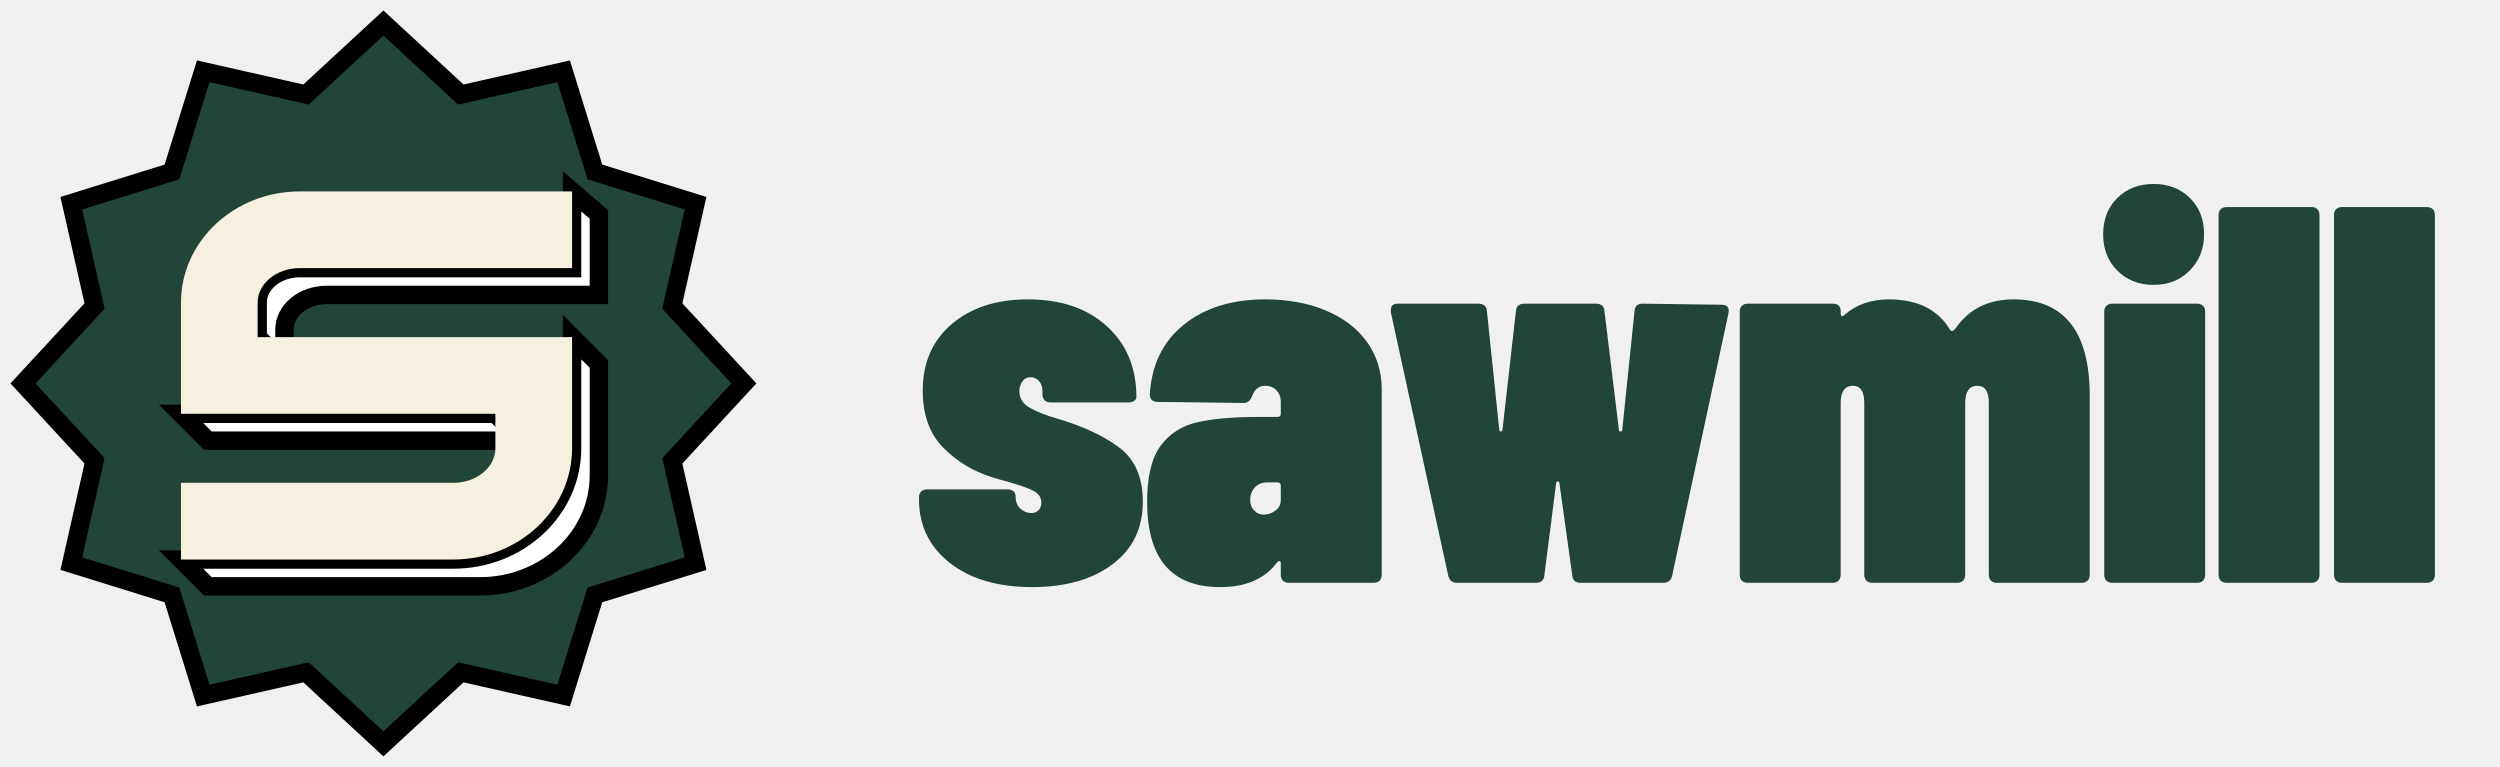
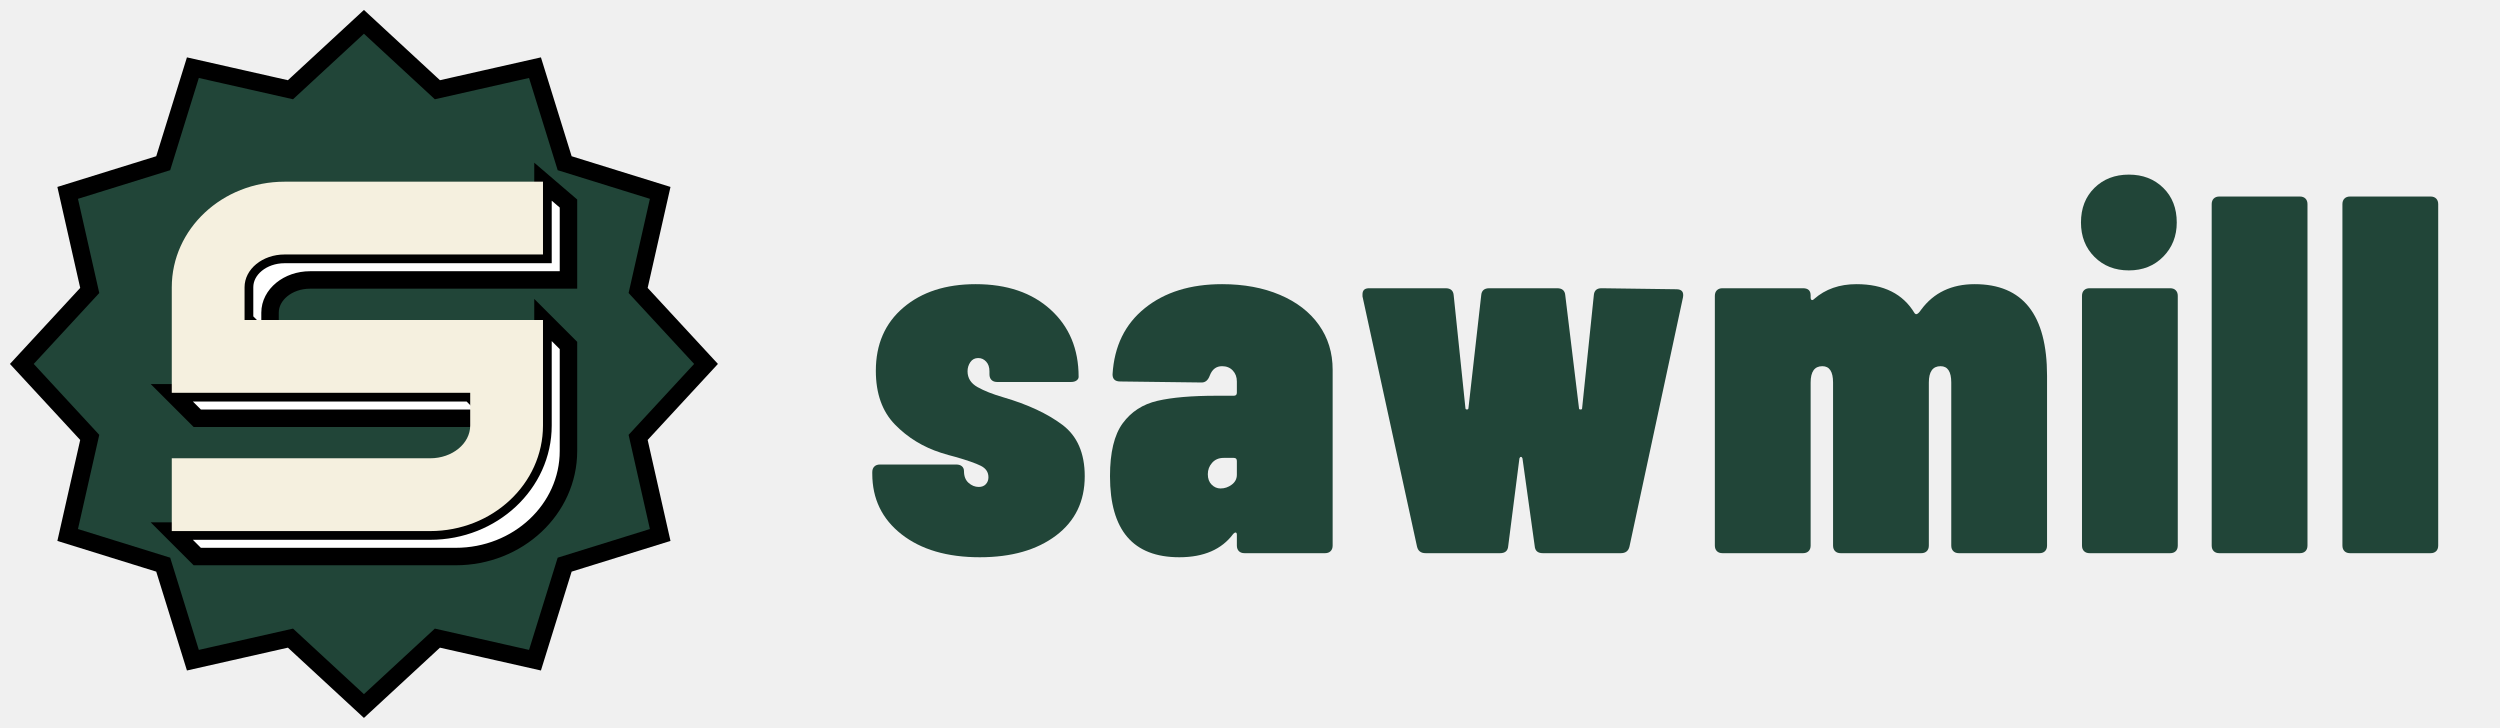
- <svg xmlns="http://www.w3.org/2000/svg" viewBox="0 0 326.01 100" role="img" aria-label="Sawmill">
+ <svg xmlns="http://www.w3.org/2000/svg" viewBox="0 0 343.47 100" role="img" aria-label="Sawmill">
  <path fill="#214538" stroke="#000000" stroke-width="2.4" stroke-linejoin="miter" d="M50 3L60.094 12.329L73.5 9.297L77.577 22.423L90.703 26.5L87.671 39.906L97 50L87.671 60.094L90.703 73.5L77.577 77.577L73.5 90.703L60.094 87.671L50 97L39.906 87.671L26.5 90.703L22.423 77.577L9.297 73.5L12.329 60.094L3 50L12.329 39.906L9.297 26.5L22.423 22.423L26.5 9.297L39.906 12.329Z" />
  <g transform="translate(-0.9 -1.0375)">
    <g fill="#ffffff">
      <path d="M75.5 26H40C31.44 26 24.5 32.492 24.5 40.5V55H65.5V59.5C65.5 61.985 63.038 64 60 64H24.5V74H60C68.56 74 75.5 67.508 75.5 59.5V45H34.5V40.5C34.5 38.015 36.962 36 40 36H75.5Z" transform="translate(3.5 3.5)" />
      <path stroke="#000000" stroke-width="2.4" stroke-linejoin="miter" d="M24.5 55H65.5L69 58.5H28Z M24.5 74H60C68.56 74 75.5 67.508 75.5 59.5V45L79 48.5V63C79 71.008 72.06 77.5 63.5 77.5H28Z M34.5 45V40.5C34.5 38.015 36.962 36 40 36H75.5V26L79 29V39.5H43.5C40.462 39.5 38 41.515 38 44V48.5Z" />
    </g>
    <path fill="#f5f0df" d="M75.5 26H40C31.44 26 24.5 32.492 24.5 40.5V55H65.5V59.5C65.5 61.985 63.038 64 60 64H24.5V74H60C68.56 74 75.5 67.508 75.5 59.5V45H34.5V40.5C34.5 38.015 36.962 36 40 36H75.5Z" />
  </g>
  <g fill="#214538">
    <path transform="translate(119.000,76) scale(0.07,-0.07)" d="M12 156V159Q12 166 16.0 170.0Q20 174 27 174H177Q184 174 188.0 170.5Q192 167 192 161Q192 146 201.0 138.0Q210 130 221 130Q230 130 235.0 135.5Q240 141 240 149Q240 164 225.0 171.5Q210 179 175 189Q163 192 147 197Q94 214 56.5 252.5Q19 291 19 358Q19 436 73.0 482.0Q127 528 215 528Q307 528 362.0 478.0Q417 428 417 346Q417 342 413.0 339.0Q409 336 402 336H257Q250 336 246.0 340.0Q242 344 242 351V357Q242 369 235.5 376.0Q229 383 220 383Q210 383 204.5 375.0Q199 367 199 357Q199 337 218.5 326.0Q238 315 269 306Q341 285 385.0 252.0Q429 219 429 151Q429 77 372.5 34.5Q316 -8 223 -8Q127 -8 69.5 37.0Q12 82 12 156Z" />
-     <path transform="translate(148.750,76) scale(0.07,-0.07)" d="M449 360V15Q449 8 445.0 4.0Q441 0 434 0H276Q269 0 265.0 4.0Q261 8 261 15V36Q261 40 259.0 40.5Q257 41 254 38Q220 -8 148 -8Q12 -8 12 151Q12 221 37.0 255.0Q62 289 105.0 299.0Q148 309 221 309H255Q261 309 261 315V337Q261 350 253.0 358.5Q245 367 232 367Q215 367 208 349Q203 335 192 335L32 337Q17 337 17 351Q22 434 80.5 481.0Q139 528 232 528Q296 528 345.5 507.0Q395 486 422.0 448.0Q449 410 449 360ZM261 154V181Q261 187 255 187H235Q221 187 212.5 177.5Q204 168 204 155Q204 142 211.5 134.5Q219 127 229 127Q241 127 251.0 134.5Q261 142 261 154Z" />
-     <path transform="translate(180.530,76) scale(0.07,-0.07)" d="M119 13 12 504V508Q12 520 25 520H175Q190 520 191 506L214 285Q214 282 217.0 282.0Q220 282 220 285L245 506Q246 520 261 520H394Q409 520 410 506L437 284Q437 282 440.0 282.0Q443 282 443 284L466 506Q467 520 481 520L628 518Q644 518 641 502L536 13Q533 0 519 0H366Q351 0 350 14L326 186Q325 189 323.0 189.0Q321 189 320 186L298 14Q297 0 282 0H136Q122 0 119 13Z" />
-     <path transform="translate(225.330,76) scale(0.07,-0.07)" d="M674 348V15Q674 8 670.0 4.0Q666 0 659 0H501Q494 0 490.0 4.0Q486 8 486 15V335Q486 367 465 367Q442 367 442 335V15Q442 8 438.0 4.0Q434 0 427 0H269Q262 0 258.0 4.0Q254 8 254 15V335Q254 367 233 367Q210 367 210 335V15Q210 8 206.0 4.0Q202 0 195 0H37Q30 0 26.0 4.0Q22 8 22 15V505Q22 512 26.0 516.0Q30 520 37 520H195Q210 520 210 506V502Q210 498 212.0 497.0Q214 496 217 499Q250 528 300 528Q380 528 414 471Q416 469 417 469Q421 469 427 478Q464 528 532 528Q674 528 674 348Z" />
-     <path transform="translate(273.000,76) scale(0.07,-0.07)" d="M18 649Q18 691 44.5 717.0Q71 743 112 743Q153 743 179.5 717.0Q206 691 206 649Q206 609 179.5 582.0Q153 555 112 555Q71 555 44.5 581.5Q18 608 18 649ZM20 15V505Q20 512 24.0 516.0Q28 520 35 520H193Q200 520 204.0 516.0Q208 512 208 505V15Q208 8 204.0 4.0Q200 0 193 0H35Q28 0 24.0 4.0Q20 8 20 15Z" />
-     <path transform="translate(287.910,76) scale(0.07,-0.07)" d="M20 15V685Q20 692 24.0 696.0Q28 700 35 700H193Q200 700 204.0 696.0Q208 692 208 685V15Q208 8 204.0 4.0Q200 0 193 0H35Q28 0 24.0 4.0Q20 8 20 15Z" />
-     <path transform="translate(302.960,76) scale(0.07,-0.07)" d="M20 15V685Q20 692 24.0 696.0Q28 700 35 700H193Q200 700 204.0 696.0Q208 692 208 685V15Q208 8 204.0 4.0Q200 0 193 0H35Q28 0 24.0 4.0Q20 8 20 15Z" />
+     <path transform="translate(151.660,76) scale(0.07,-0.07)" d="M449 360V15Q449 8 445.0 4.0Q441 0 434 0H276Q269 0 265.0 4.0Q261 8 261 15V36Q261 40 259.0 40.5Q257 41 254 38Q220 -8 148 -8Q12 -8 12 151Q12 221 37.0 255.0Q62 289 105.0 299.0Q148 309 221 309H255Q261 309 261 315V337Q261 350 253.0 358.5Q245 367 232 367Q215 367 208 349Q203 335 192 335L32 337Q17 337 17 351Q22 434 80.5 481.0Q139 528 232 528Q296 528 345.5 507.0Q395 486 422.0 448.0Q449 410 449 360ZM261 154V181Q261 187 255 187H235Q221 187 212.5 177.5Q204 168 204 155Q204 142 211.5 134.5Q219 127 229 127Q241 127 251.0 134.5Q261 142 261 154Z" />
+     <path transform="translate(186.350,76) scale(0.07,-0.07)" d="M119 13 12 504V508Q12 520 25 520H175Q190 520 191 506L214 285Q214 282 217.0 282.0Q220 282 220 285L245 506Q246 520 261 520H394Q409 520 410 506L437 284Q437 282 440.0 282.0Q443 282 443 284L466 506Q467 520 481 520L628 518Q644 518 641 502L536 13Q533 0 519 0H366Q351 0 350 14L326 186Q325 189 323.0 189.0Q321 189 320 186L298 14Q297 0 282 0H136Q122 0 119 13Z" />
+     <path transform="translate(234.060,76) scale(0.07,-0.07)" d="M674 348V15Q674 8 670.0 4.0Q666 0 659 0H501Q494 0 490.0 4.0Q486 8 486 15V335Q486 367 465 367Q442 367 442 335V15Q442 8 438.0 4.0Q434 0 427 0H269Q262 0 258.0 4.0Q254 8 254 15V335Q254 367 233 367Q210 367 210 335V15Q210 8 206.0 4.0Q202 0 195 0H37Q30 0 26.0 4.0Q22 8 22 15V505Q22 512 26.0 516.0Q30 520 37 520H195Q210 520 210 506V502Q210 498 212.0 497.0Q214 496 217 499Q250 528 300 528Q380 528 414 471Q416 469 417 469Q421 469 427 478Q464 528 532 528Q674 528 674 348Z" />
+     <path transform="translate(284.640,76) scale(0.07,-0.07)" d="M18 649Q18 691 44.5 717.0Q71 743 112 743Q153 743 179.5 717.0Q206 691 206 649Q206 609 179.5 582.0Q153 555 112 555Q71 555 44.5 581.5Q18 608 18 649ZM20 15V505Q20 512 24.0 516.0Q28 520 35 520H193Q200 520 204.0 516.0Q208 512 208 505V15Q208 8 204.0 4.0Q200 0 193 0H35Q28 0 24.0 4.0Q20 8 20 15Z" />
+     <path transform="translate(302.460,76) scale(0.07,-0.07)" d="M20 15V685Q20 692 24.0 696.0Q28 700 35 700H193Q200 700 204.0 696.0Q208 692 208 685V15Q208 8 204.0 4.0Q200 0 193 0H35Q28 0 24.0 4.0Q20 8 20 15Z" />
+     <path transform="translate(320.420,76) scale(0.07,-0.07)" d="M20 15V685Q20 692 24.0 696.0Q28 700 35 700H193Q200 700 204.0 696.0Q208 692 208 685V15Q208 8 204.0 4.0Q200 0 193 0H35Q28 0 24.0 4.0Q20 8 20 15Z" />
  </g>
</svg>
